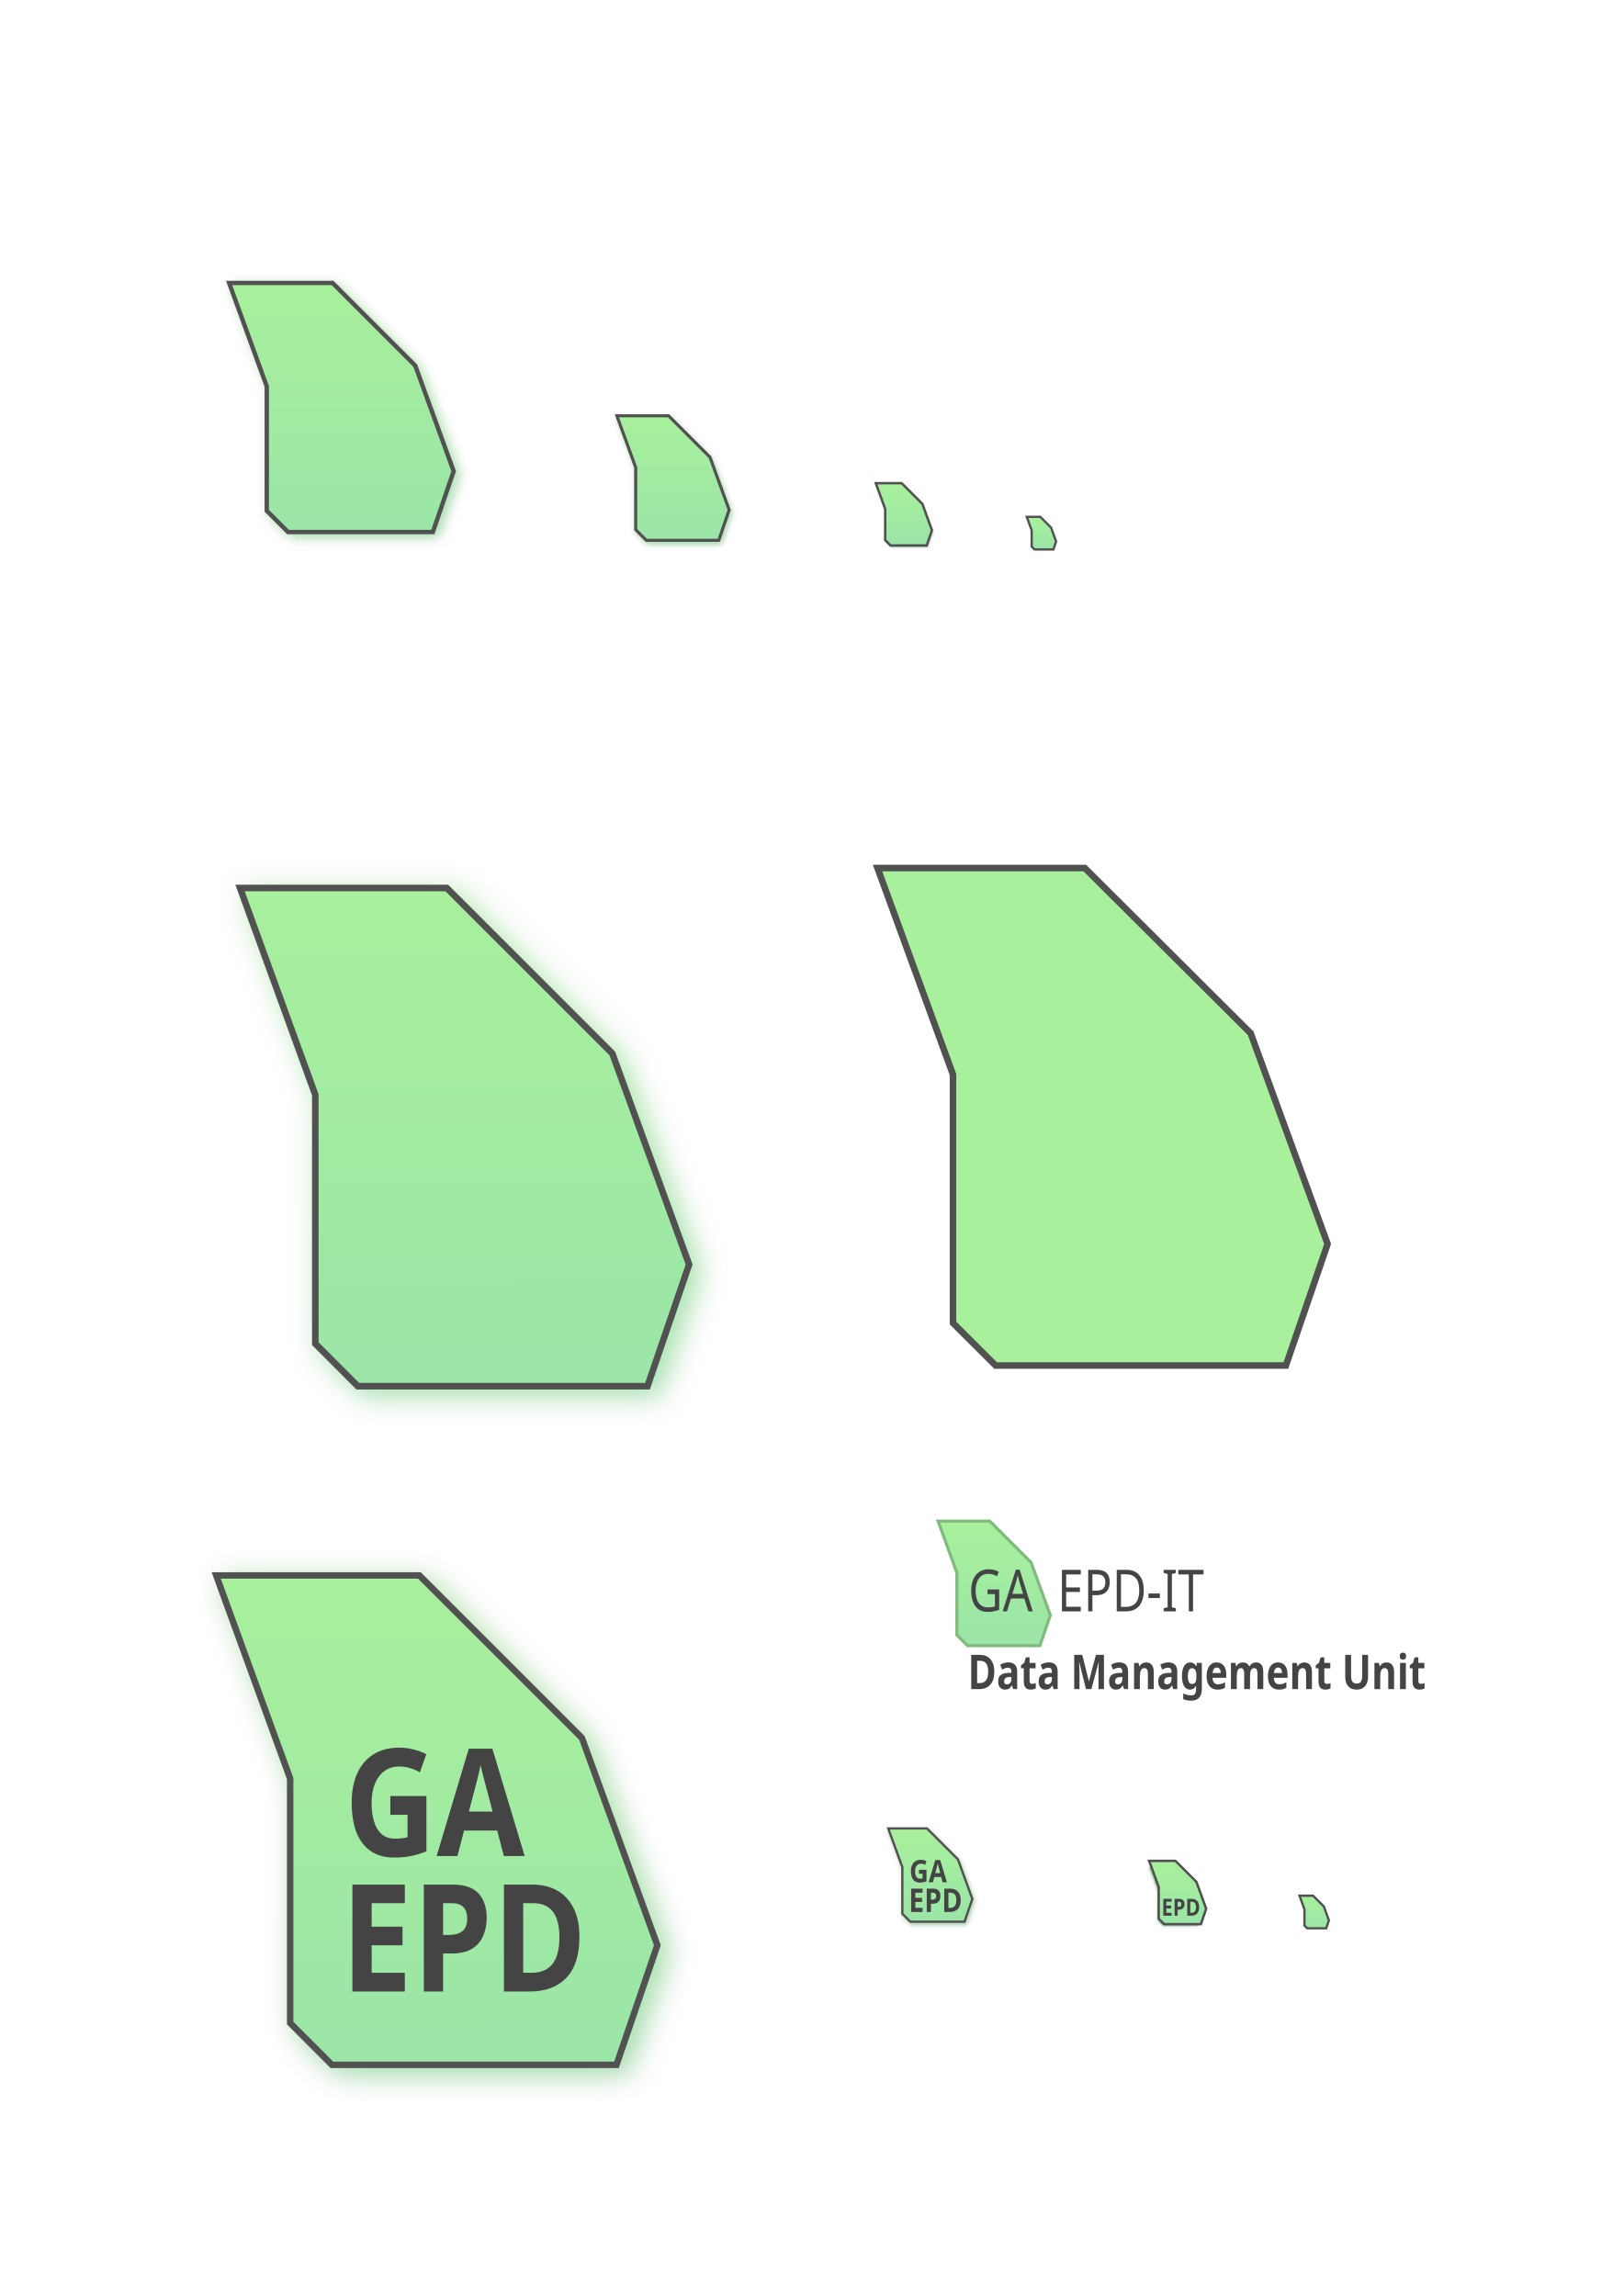
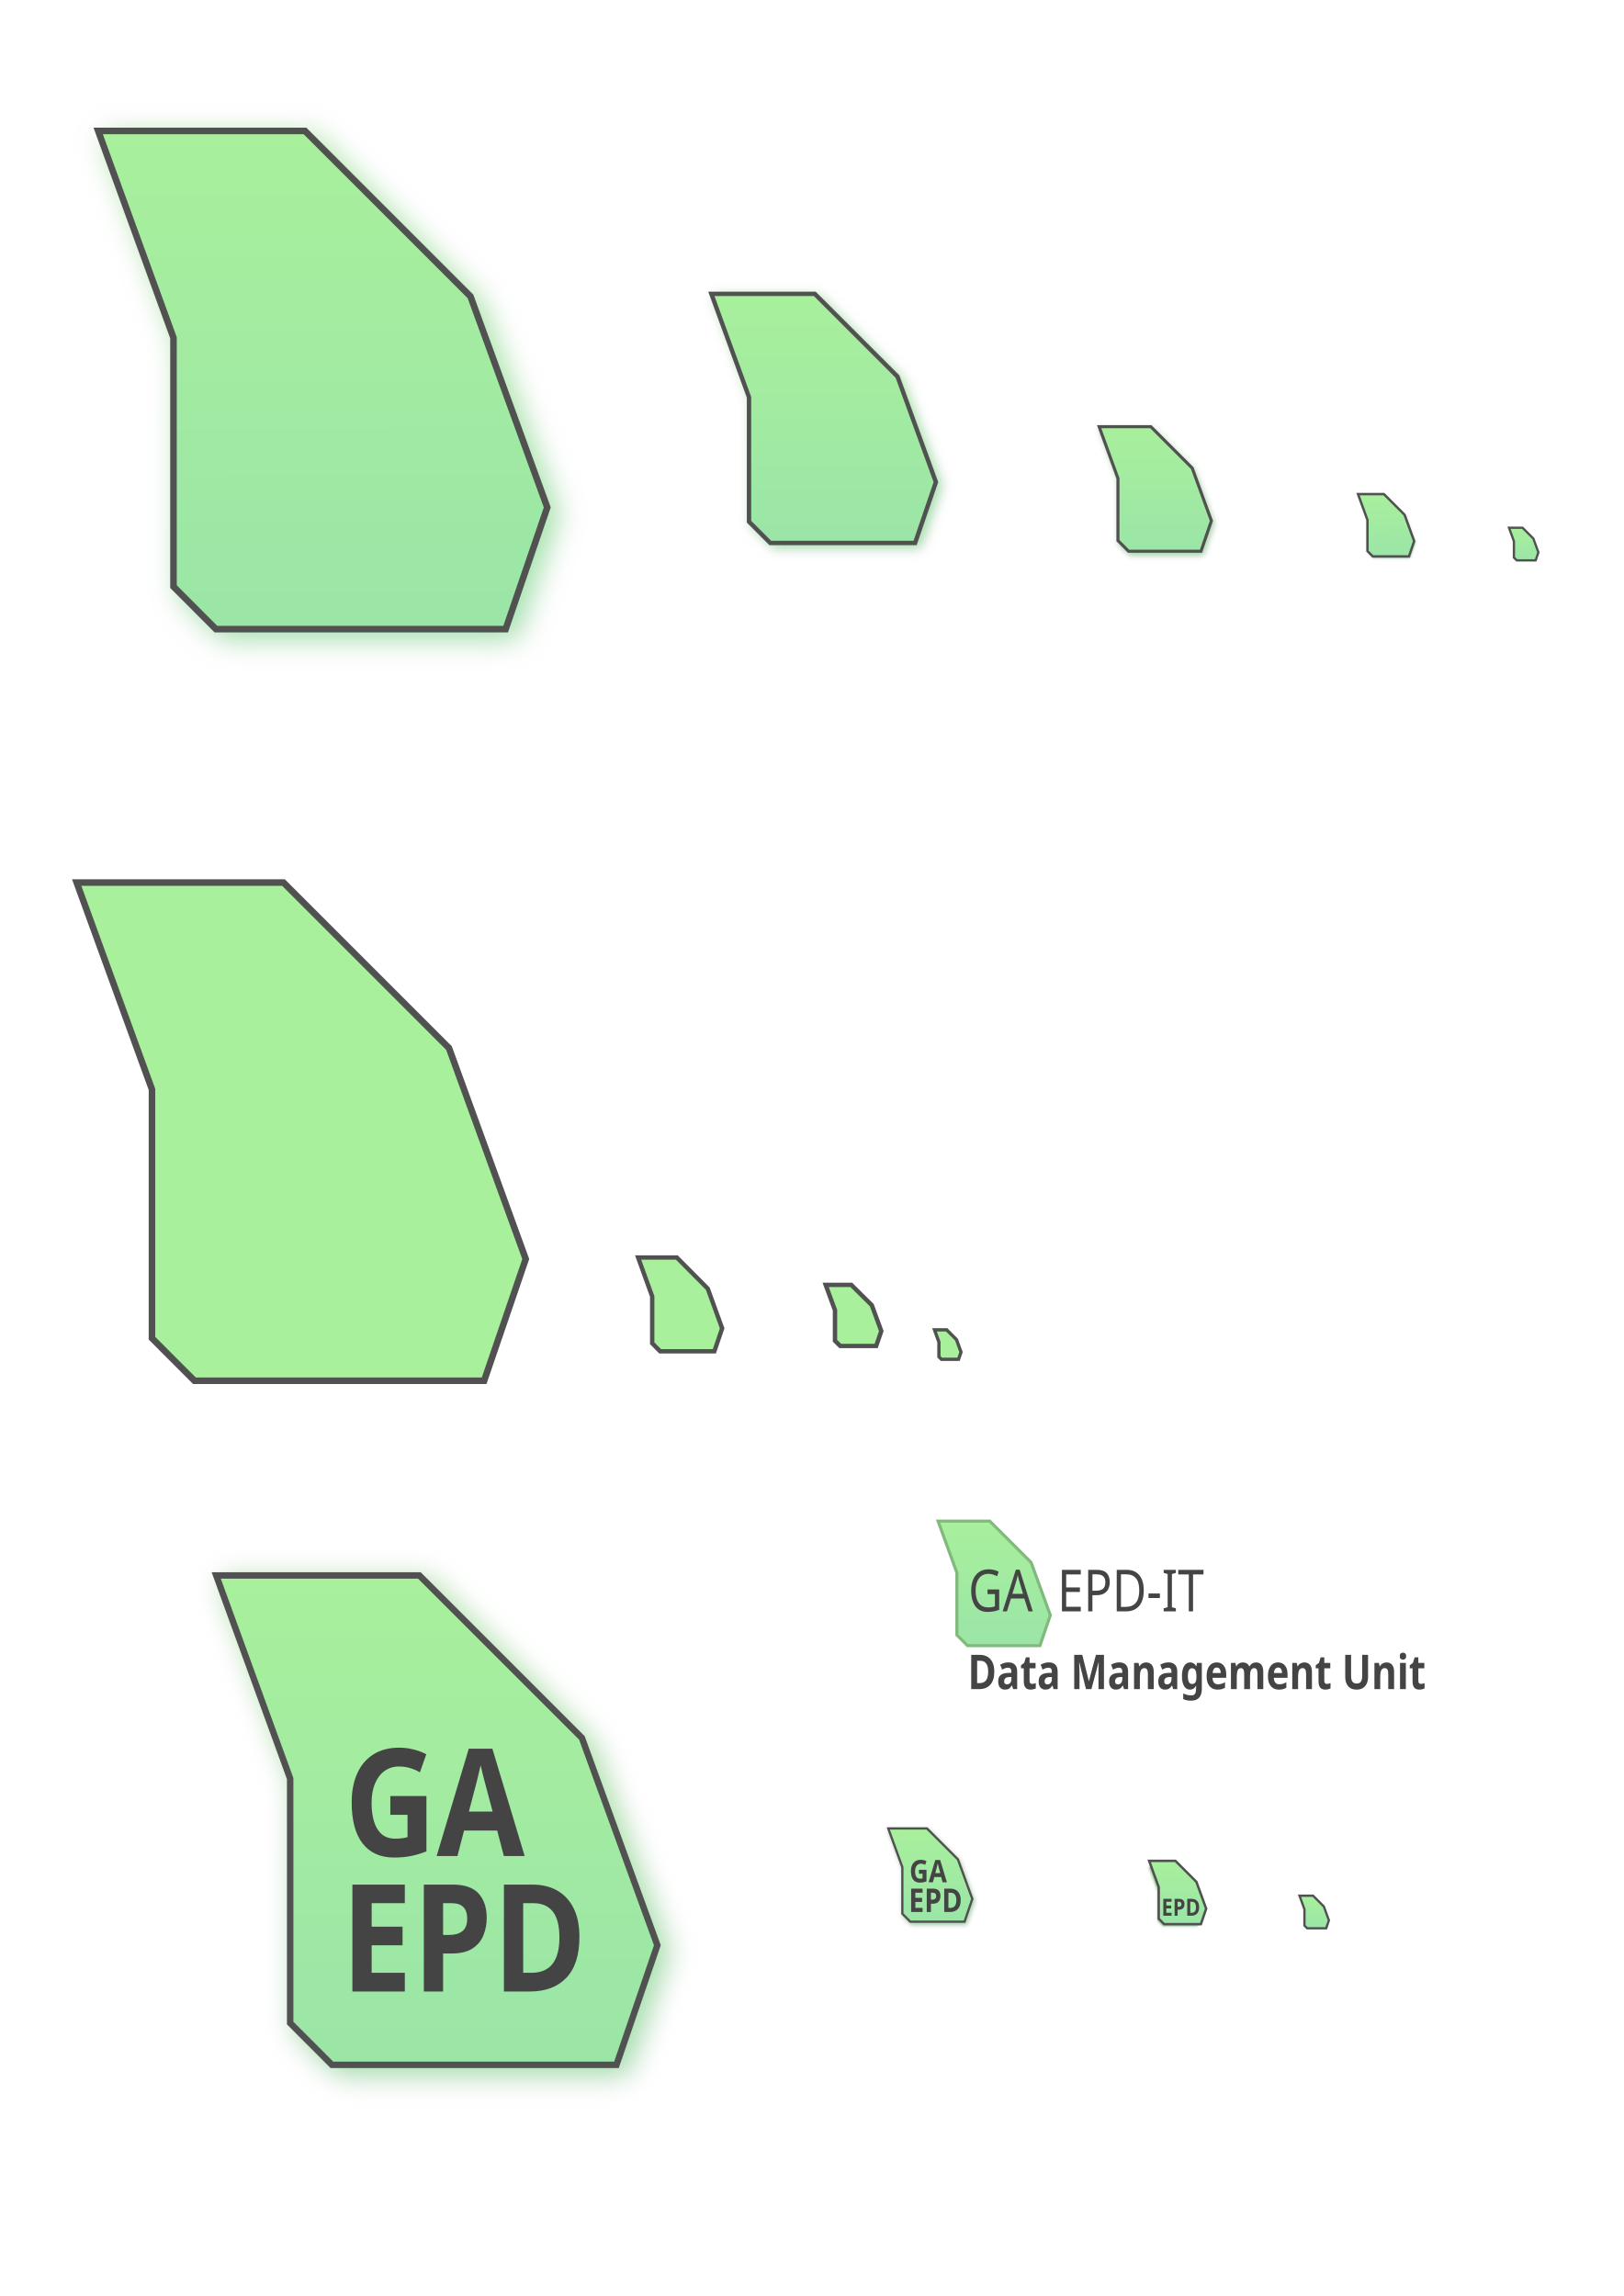
<svg xmlns="http://www.w3.org/2000/svg" xmlns:xlink="http://www.w3.org/1999/xlink" width="744.094" height="1052.362" id="svg3831" version="1.1">
  <defs id="defs3833">
+     <linearGradient id="linearGradient4382">
+       <stop id="stop4384" offset="0" style="stop-color:#a8f09c;stop-opacity:0" />
+       <stop id="stop4386" offset="1" style="stop-color:#94e0ad;stop-opacity:1;" />
+     </linearGradient>
    <linearGradient id="linearGradient4664">
      <stop style="stop-color:#a8f09c;stop-opacity:1;" offset="0" id="stop4666" />
      <stop style="stop-color:#94e0ad;stop-opacity:1;" offset="1" id="stop4668" />
    </linearGradient>
    <linearGradient xlink:href="#linearGradient4664" id="linearGradient4670" x1="-23.437" y1="53.597" x2="-23.33" y2="-51.084" gradientUnits="userSpaceOnUse" spreadMethod="pad" />
    <linearGradient xlink:href="#linearGradient4664" id="linearGradient4684" gradientUnits="userSpaceOnUse" spreadMethod="pad" x1="-23.437" y1="53.597" x2="-23.33" y2="-51.084" />
    <linearGradient xlink:href="#linearGradient4664" id="linearGradient4690" gradientUnits="userSpaceOnUse" spreadMethod="pad" x1="-23.437" y1="53.597" x2="-23.33" y2="-51.084" />
    <linearGradient xlink:href="#linearGradient4664" id="linearGradient4692" gradientUnits="userSpaceOnUse" spreadMethod="pad" x1="-23.437" y1="53.597" x2="-23.33" y2="-51.084" />
    <filter id="filter4714">
      <feGaussianBlur stdDeviation="1.66" id="feGaussianBlur4716" />
    </filter>
    <linearGradient xlink:href="#linearGradient4664" id="linearGradient4726" gradientUnits="userSpaceOnUse" spreadMethod="pad" x1="-23.437" y1="53.597" x2="-23.33" y2="-51.084" />
    <linearGradient xlink:href="#linearGradient4664" id="linearGradient4728" gradientUnits="userSpaceOnUse" spreadMethod="pad" x1="-23.437" y1="53.597" x2="-23.33" y2="-51.084" />
    <linearGradient xlink:href="#linearGradient4664" id="linearGradient4730" gradientUnits="userSpaceOnUse" spreadMethod="pad" x1="-23.437" y1="53.597" x2="-23.33" y2="-51.084" />
    <linearGradient xlink:href="#linearGradient4664" id="linearGradient4732" gradientUnits="userSpaceOnUse" spreadMethod="pad" x1="-23.437" y1="53.597" x2="-23.33" y2="-51.084" />
    <linearGradient xlink:href="#linearGradient4664" id="linearGradient4744" gradientUnits="userSpaceOnUse" spreadMethod="pad" x1="-23.437" y1="53.597" x2="-23.33" y2="-51.084" />
    <linearGradient xlink:href="#linearGradient4664" id="linearGradient4746" gradientUnits="userSpaceOnUse" spreadMethod="pad" x1="-23.437" y1="53.597" x2="-23.33" y2="-51.084" />
    <linearGradient xlink:href="#linearGradient4664" id="linearGradient4748" gradientUnits="userSpaceOnUse" spreadMethod="pad" x1="-23.437" y1="53.597" x2="-23.33" y2="-51.084" />
    <linearGradient xlink:href="#linearGradient4664" id="linearGradient4750" gradientUnits="userSpaceOnUse" spreadMethod="pad" x1="-23.437" y1="53.597" x2="-23.33" y2="-51.084" />
-     <linearGradient xlink:href="#linearGradient4664" id="linearGradient4760" gradientUnits="userSpaceOnUse" spreadMethod="pad" x1="-23.437" y1="53.597" x2="-23.33" y2="-51.084" />
    <linearGradient xlink:href="#linearGradient4664" id="linearGradient4762" gradientUnits="userSpaceOnUse" spreadMethod="pad" x1="-23.437" y1="53.597" x2="-23.33" y2="-51.084" />
    <linearGradient xlink:href="#linearGradient4664" id="linearGradient4764" gradientUnits="userSpaceOnUse" spreadMethod="pad" x1="-23.437" y1="53.597" x2="-23.33" y2="-51.084" />
    <linearGradient xlink:href="#linearGradient4664" id="linearGradient4766" gradientUnits="userSpaceOnUse" spreadMethod="pad" x1="-23.437" y1="53.597" x2="-23.33" y2="-51.084" />
    <linearGradient xlink:href="#linearGradient4664" id="linearGradient4776" gradientUnits="userSpaceOnUse" spreadMethod="pad" x1="-23.437" y1="53.597" x2="-23.33" y2="-51.084" />
    <linearGradient xlink:href="#linearGradient4664" id="linearGradient4778" gradientUnits="userSpaceOnUse" spreadMethod="pad" x1="-23.437" y1="53.597" x2="-23.33" y2="-51.084" />
    <linearGradient xlink:href="#linearGradient4664" id="linearGradient4780" gradientUnits="userSpaceOnUse" spreadMethod="pad" x1="-23.437" y1="53.597" x2="-23.33" y2="-51.084" />
    <linearGradient xlink:href="#linearGradient4664" id="linearGradient4782" gradientUnits="userSpaceOnUse" spreadMethod="pad" x1="-23.437" y1="53.597" x2="-23.33" y2="-51.084" />
    <filter id="filter4796">
      <feGaussianBlur stdDeviation="1.992" id="feGaussianBlur4798" />
    </filter>
    <linearGradient xlink:href="#linearGradient4664" id="linearGradient3038" gradientUnits="userSpaceOnUse" spreadMethod="pad" x1="-23.437" y1="53.597" x2="-23.33" y2="-51.084" />
    <linearGradient xlink:href="#linearGradient4664" id="linearGradient3040" gradientUnits="userSpaceOnUse" spreadMethod="pad" x1="-23.437" y1="53.597" x2="-23.33" y2="-51.084" />
    <linearGradient xlink:href="#linearGradient4664" id="linearGradient3042" gradientUnits="userSpaceOnUse" spreadMethod="pad" x1="-23.437" y1="53.597" x2="-23.33" y2="-51.084" />
    <linearGradient xlink:href="#linearGradient4664-7" id="linearGradient4766-1" gradientUnits="userSpaceOnUse" spreadMethod="pad" x1="-23.437" y1="53.597" x2="-23.33" y2="-51.084" />
    <linearGradient id="linearGradient4664-7">
      <stop style="stop-color:#a8f09c;stop-opacity:1;" offset="0" id="stop4666-4" />
      <stop style="stop-color:#94e0ad;stop-opacity:1;" offset="1" id="stop4668-0" />
    </linearGradient>
    <linearGradient xlink:href="#linearGradient4664-7" id="linearGradient4764-9" gradientUnits="userSpaceOnUse" spreadMethod="pad" x1="-23.437" y1="53.597" x2="-23.33" y2="-51.084" />
    <linearGradient id="linearGradient3052">
      <stop style="stop-color:#a8f09c;stop-opacity:1;" offset="0" id="stop3054" />
      <stop style="stop-color:#94e0ad;stop-opacity:1;" offset="1" id="stop3056" />
    </linearGradient>
    <linearGradient xlink:href="#linearGradient4664-7" id="linearGradient4750-4" gradientUnits="userSpaceOnUse" spreadMethod="pad" x1="-23.437" y1="53.597" x2="-23.33" y2="-51.084" />
    <linearGradient id="linearGradient3059">
      <stop style="stop-color:#a8f09c;stop-opacity:1;" offset="0" id="stop3061" />
      <stop style="stop-color:#94e0ad;stop-opacity:1;" offset="1" id="stop3063" />
    </linearGradient>
    <linearGradient xlink:href="#linearGradient4664-7" id="linearGradient4748-8" gradientUnits="userSpaceOnUse" spreadMethod="pad" x1="-23.437" y1="53.597" x2="-23.33" y2="-51.084" />
    <linearGradient id="linearGradient3066">
      <stop style="stop-color:#a8f09c;stop-opacity:1;" offset="0" id="stop3068" />
      <stop style="stop-color:#94e0ad;stop-opacity:1;" offset="1" id="stop3070" />
    </linearGradient>
    <linearGradient xlink:href="#linearGradient4664-7" id="linearGradient4746-8" gradientUnits="userSpaceOnUse" spreadMethod="pad" x1="-23.437" y1="53.597" x2="-23.33" y2="-51.084" />
    <linearGradient id="linearGradient3073">
      <stop style="stop-color:#a8f09c;stop-opacity:1;" offset="0" id="stop3075" />
      <stop style="stop-color:#94e0ad;stop-opacity:1;" offset="1" id="stop3077" />
    </linearGradient>
    <filter color-interpolation-filters="sRGB" id="filter4714-2">
      <feGaussianBlur stdDeviation="1.66" id="feGaussianBlur4716-4" />
    </filter>
    <linearGradient xlink:href="#linearGradient4664-7" id="linearGradient4744-5" gradientUnits="userSpaceOnUse" spreadMethod="pad" x1="-23.437" y1="53.597" x2="-23.33" y2="-51.084" />
    <linearGradient id="linearGradient3082">
      <stop style="stop-color:#a8f09c;stop-opacity:1;" offset="0" id="stop3084" />
      <stop style="stop-color:#94e0ad;stop-opacity:1;" offset="1" id="stop3086" />
    </linearGradient>
    <linearGradient xlink:href="#linearGradient4664-7" id="linearGradient4732-5" gradientUnits="userSpaceOnUse" spreadMethod="pad" x1="-23.437" y1="53.597" x2="-23.33" y2="-51.084" />
    <linearGradient id="linearGradient3089">
      <stop style="stop-color:#a8f09c;stop-opacity:1;" offset="0" id="stop3091" />
      <stop style="stop-color:#94e0ad;stop-opacity:1;" offset="1" id="stop3093" />
    </linearGradient>
    <linearGradient xlink:href="#linearGradient4664-7" id="linearGradient4730-1" gradientUnits="userSpaceOnUse" spreadMethod="pad" x1="-23.437" y1="53.597" x2="-23.33" y2="-51.084" />
    <linearGradient id="linearGradient3096">
      <stop style="stop-color:#a8f09c;stop-opacity:1;" offset="0" id="stop3098" />
      <stop style="stop-color:#94e0ad;stop-opacity:1;" offset="1" id="stop3100" />
    </linearGradient>
    <linearGradient xlink:href="#linearGradient4664-7" id="linearGradient4728-7" gradientUnits="userSpaceOnUse" spreadMethod="pad" x1="-23.437" y1="53.597" x2="-23.33" y2="-51.084" />
    <linearGradient id="linearGradient3103">
      <stop style="stop-color:#a8f09c;stop-opacity:1;" offset="0" id="stop3105" />
      <stop style="stop-color:#94e0ad;stop-opacity:1;" offset="1" id="stop3107" />
    </linearGradient>
    <linearGradient xlink:href="#linearGradient4664-7" id="linearGradient4726-1" gradientUnits="userSpaceOnUse" spreadMethod="pad" x1="-23.437" y1="53.597" x2="-23.33" y2="-51.084" />
    <linearGradient id="linearGradient3114">
      <stop style="stop-color:#a8f09c;stop-opacity:1;" offset="0" id="stop3116" />
      <stop style="stop-color:#94e0ad;stop-opacity:1;" offset="1" id="stop3118" />
    </linearGradient>
    <linearGradient id="linearGradient3121">
      <stop style="stop-color:#a8f09c;stop-opacity:1;" offset="0" id="stop3123" />
      <stop style="stop-color:#94e0ad;stop-opacity:1;" offset="1" id="stop3125" />
    </linearGradient>
    <linearGradient id="linearGradient3128">
      <stop style="stop-color:#a8f09c;stop-opacity:1;" offset="0" id="stop3130" />
      <stop style="stop-color:#94e0ad;stop-opacity:1;" offset="1" id="stop3132" />
    </linearGradient>
    <linearGradient id="linearGradient3135">
      <stop style="stop-color:#a8f09c;stop-opacity:1;" offset="0" id="stop3137" />
      <stop style="stop-color:#94e0ad;stop-opacity:1;" offset="1" id="stop3139" />
    </linearGradient>
    <linearGradient xlink:href="#linearGradient4664-7" id="linearGradient4690-7" gradientUnits="userSpaceOnUse" spreadMethod="pad" x1="-23.437" y1="53.597" x2="-23.33" y2="-51.084" />
    <linearGradient id="linearGradient3146">
      <stop style="stop-color:#a8f09c;stop-opacity:1;" offset="0" id="stop3148" />
      <stop style="stop-color:#94e0ad;stop-opacity:1;" offset="1" id="stop3150" />
    </linearGradient>
    <linearGradient xlink:href="#linearGradient4664-1" id="linearGradient4782-3" gradientUnits="userSpaceOnUse" spreadMethod="pad" x1="-23.437" y1="53.597" x2="-23.33" y2="-51.084" />
    <linearGradient id="linearGradient4664-1">
      <stop style="stop-color:#a8f09c;stop-opacity:1;" offset="0" id="stop4666-2" />
      <stop style="stop-color:#94e0ad;stop-opacity:1;" offset="1" id="stop4668-3" />
    </linearGradient>
    <linearGradient xlink:href="#linearGradient4664-1" id="linearGradient4780-3" gradientUnits="userSpaceOnUse" spreadMethod="pad" x1="-23.437" y1="53.597" x2="-23.33" y2="-51.084" />
    <linearGradient id="linearGradient3394">
      <stop style="stop-color:#a8f09c;stop-opacity:1;" offset="0" id="stop3396" />
      <stop style="stop-color:#94e0ad;stop-opacity:1;" offset="1" id="stop3398" />
    </linearGradient>
    <linearGradient xlink:href="#linearGradient4664-1" id="linearGradient4778-4" gradientUnits="userSpaceOnUse" spreadMethod="pad" x1="-23.437" y1="53.597" x2="-23.33" y2="-51.084" />
    <linearGradient id="linearGradient3401">
      <stop style="stop-color:#a8f09c;stop-opacity:1;" offset="0" id="stop3403" />
      <stop style="stop-color:#94e0ad;stop-opacity:1;" offset="1" id="stop3405" />
    </linearGradient>
    <filter color-interpolation-filters="sRGB" id="filter4796-1">
      <feGaussianBlur stdDeviation="1.992" id="feGaussianBlur4798-1" />
    </filter>
    <linearGradient xlink:href="#linearGradient4664-1" id="linearGradient4776-3" gradientUnits="userSpaceOnUse" spreadMethod="pad" x1="-23.437" y1="53.597" x2="-23.33" y2="-51.084" />
    <linearGradient id="linearGradient3410">
      <stop style="stop-color:#a8f09c;stop-opacity:1;" offset="0" id="stop3412" />
      <stop style="stop-color:#94e0ad;stop-opacity:1;" offset="1" id="stop3414" />
    </linearGradient>
    <linearGradient y2="-51.084" x2="-23.33" y1="53.597" x1="-23.437" spreadMethod="pad" gradientUnits="userSpaceOnUse" id="linearGradient3420" xlink:href="#linearGradient4664-1" />
  </defs>
  <g id="layer1">
-     <g style="fill:url(#linearGradient4692);fill-opacity:1;stroke:#515151;stroke-width:0.367;stroke-linecap:butt;stroke-linejoin:round;stroke-miterlimit:4;stroke-opacity:1;stroke-dasharray:none;filter:url(#filter4714)" transform="matrix(1.634917,0,0,-1.63492,209.8119,217.5488)" id="g4686">
-       <path id="path4688" style="fill:url(#linearGradient4690);fill-opacity:1;fill-rule:nonzero;stroke:#515151;stroke-width:0.367;stroke-linecap:butt;stroke-linejoin:round;stroke-miterlimit:4;stroke-opacity:1;stroke-dasharray:none" d="m 0,0 -5.832,-17.064 -40.6,0 -5.953,5.96 0,34.879 -10.552,28.993 28.984,0 L -10.761,29.576 0,0 z" />
-     </g>
-     <g id="g208" transform="matrix(1.634917,0,0,-1.63492,207.8967,215.9639)" style="fill:url(#linearGradient4670);fill-opacity:1;stroke:#000000;stroke-width:1.223;stroke-linecap:butt;stroke-miterlimit:4;stroke-opacity:1;stroke-dasharray:none">
-       <path d="m 0,0 -5.832,-17.064 -40.6,0 -5.953,5.96 0,34.879 -10.552,28.993 28.984,0 L -10.761,29.576 0,0 z" style="fill:url(#linearGradient4684);fill-opacity:1;fill-rule:nonzero;stroke:#515151;stroke-width:1.223;stroke-linecap:butt;stroke-miterlimit:4;stroke-opacity:1;stroke-dasharray:none" id="path210" />
-     </g>
-     <g id="g4718" transform="matrix(0.8174653,0,0,-0.8174598,334.9064,234.9555)" style="fill:url(#linearGradient4728);fill-opacity:1;stroke:#515151;stroke-width:0.612;stroke-linecap:butt;stroke-linejoin:round;stroke-miterlimit:4;stroke-opacity:1;stroke-dasharray:none;filter:url(#filter4714)">
-       <path d="m 0,0 -5.832,-17.064 -40.6,0 -5.953,5.96 0,34.879 -10.552,28.993 28.984,0 L -10.761,29.576 0,0 z" style="fill:url(#linearGradient4726);fill-opacity:1;fill-rule:nonzero;stroke:#515151;stroke-width:0.612;stroke-linecap:butt;stroke-linejoin:round;stroke-miterlimit:4;stroke-opacity:1;stroke-dasharray:none" id="path4720" />
-     </g>
-     <g style="fill:url(#linearGradient4732);fill-opacity:1;stroke:#000000;stroke-width:1.713;stroke-linecap:butt;stroke-miterlimit:4;stroke-opacity:1;stroke-dasharray:none" transform="matrix(0.817458,0,0,-0.8174525,334.1484,233.7132)" id="g4722">
-       <path id="path4724" style="fill:url(#linearGradient4730);fill-opacity:1;fill-rule:nonzero;stroke:#515151;stroke-width:1.713;stroke-linecap:butt;stroke-miterlimit:4;stroke-opacity:1;stroke-dasharray:none" d="m 0,0 -5.832,-17.064 -40.6,0 -5.953,5.96 0,34.879 -10.552,28.993 28.984,0 L -10.761,29.576 0,0 z" />
-     </g>
-     <g style="fill:url(#linearGradient4746);fill-opacity:1;stroke:#515151;stroke-width:0.493;stroke-linecap:butt;stroke-linejoin:round;stroke-miterlimit:4;stroke-opacity:1;stroke-dasharray:none;filter:url(#filter4714)" transform="matrix(0.4087326,0,0,-0.4087299,427.4532,243.6588)" id="g4736">
-       <path id="path4738" style="fill:url(#linearGradient4744);fill-opacity:1;fill-rule:nonzero;stroke:#515151;stroke-width:0.493;stroke-linecap:butt;stroke-linejoin:round;stroke-miterlimit:4;stroke-opacity:1;stroke-dasharray:none" d="m 0,0 -5.832,-17.064 -40.6,0 -5.953,5.96 0,34.879 -10.552,28.993 28.984,0 L -10.761,29.576 0,0 z" />
-     </g>
-     <g id="g4740" transform="matrix(0.408729,0,0,-0.4087263,427.0742,243.0377)" style="fill:url(#linearGradient4750);fill-opacity:1;stroke:#000000;stroke-width:2.691;stroke-linecap:butt;stroke-miterlimit:4;stroke-opacity:1;stroke-dasharray:none">
-       <path d="m 0,0 -5.832,-17.064 -40.6,0 -5.953,5.96 0,34.879 -10.552,28.993 28.984,0 L -10.761,29.576 0,0 z" style="fill:url(#linearGradient4748);fill-opacity:1;fill-rule:nonzero;stroke:#515151;stroke-width:2.691;stroke-linecap:butt;stroke-miterlimit:4;stroke-opacity:1;stroke-dasharray:none" id="path4742" />
-     </g>
-     <g style="fill:url(#linearGradient4766);fill-opacity:1;stroke:#000000;stroke-width:4.893;stroke-linecap:butt;stroke-miterlimit:4;stroke-opacity:1;stroke-dasharray:none" transform="matrix(0.2141192,0,0,-0.2141177,483.9999,248.1846)" id="g4756">
-       <path id="path4758" style="fill:url(#linearGradient4764);fill-opacity:1;fill-rule:nonzero;stroke:#515151;stroke-width:4.893;stroke-linecap:butt;stroke-miterlimit:4;stroke-opacity:1;stroke-dasharray:none" d="m 0,0 -5.832,-17.064 -40.6,0 -5.953,5.96 0,34.879 -10.552,28.993 28.984,0 L -10.761,29.576 0,0 z" />
-     </g>
-     <g id="g4768" transform="matrix(3.269833,0,0,-3.269839,319.6237,582.7354)" style="fill:url(#linearGradient4778);fill-opacity:1;stroke:#515151;stroke-width:0.306;stroke-linecap:butt;stroke-linejoin:round;stroke-miterlimit:4;stroke-opacity:1;stroke-dasharray:none;filter:url(#filter4796)">
-       <path d="m 0,0 -5.832,-17.064 -40.6,0 -5.953,5.96 0,34.879 -10.552,28.993 28.984,0 L -10.761,29.576 0,0 z" style="fill:url(#linearGradient4776);fill-opacity:1;fill-rule:nonzero;stroke:#515151;stroke-width:0.306;stroke-linecap:butt;stroke-linejoin:round;stroke-miterlimit:4;stroke-opacity:1;stroke-dasharray:none" id="path4770" />
-     </g>
-     <g style="fill:url(#linearGradient4782);fill-opacity:1;stroke:#000000;stroke-width:0.917;stroke-linecap:butt;stroke-miterlimit:4;stroke-opacity:1;stroke-dasharray:none" transform="matrix(3.269833,0,0,-3.269839,315.7935,579.5656)" id="g4772">
-       <path id="path4774" style="fill:url(#linearGradient4780);fill-opacity:1;fill-rule:nonzero;stroke:#515151;stroke-width:0.917;stroke-linecap:butt;stroke-miterlimit:4;stroke-opacity:1;stroke-dasharray:none" d="m 0,0 -5.832,-17.064 -40.6,0 -5.953,5.96 0,34.879 -10.552,28.993 28.984,0 L -10.761,29.576 0,0 z" />
+     <g style="fill:url(#linearGradient4692);fill-opacity:1;stroke:#515151;stroke-width:0.367;stroke-linecap:butt;stroke-linejoin:round;stroke-miterlimit:4;stroke-dasharray:none;stroke-opacity:1;filter:url(#filter4714)" transform="matrix(1.634917,0,0,-1.63492,430.8119,222.5488)" id="g4686">
+       <path id="path4688" style="fill:url(#linearGradient4690);fill-opacity:1;fill-rule:nonzero;stroke:#515151;stroke-width:0.367;stroke-linecap:butt;stroke-linejoin:round;stroke-miterlimit:4;stroke-dasharray:none;stroke-opacity:1" d="m 0,0 -5.832,-17.064 -40.6,0 -5.953,5.96 0,34.879 -10.552,28.993 28.984,0 L -10.761,29.576 0,0 Z" />
+     </g>
+     <g id="g208" transform="matrix(1.634917,0,0,-1.63492,428.8967,220.9639)" style="fill:url(#linearGradient4670);fill-opacity:1;stroke:#000000;stroke-width:1.223;stroke-linecap:butt;stroke-miterlimit:4;stroke-dasharray:none;stroke-opacity:1">
+       <path d="m 0,0 -5.832,-17.064 -40.6,0 -5.953,5.96 0,34.879 -10.552,28.993 28.984,0 L -10.761,29.576 0,0 Z" style="fill:url(#linearGradient4684);fill-opacity:1;fill-rule:nonzero;stroke:#515151;stroke-width:1.223;stroke-linecap:butt;stroke-miterlimit:4;stroke-dasharray:none;stroke-opacity:1" id="path210" />
+     </g>
+     <g id="g4718" transform="matrix(0.8174653,0,0,-0.8174598,555.9064,239.9555)" style="fill:url(#linearGradient4728);fill-opacity:1;stroke:#515151;stroke-width:0.612;stroke-linecap:butt;stroke-linejoin:round;stroke-miterlimit:4;stroke-dasharray:none;stroke-opacity:1;filter:url(#filter4714)">
+       <path d="m 0,0 -5.832,-17.064 -40.6,0 -5.953,5.96 0,34.879 -10.552,28.993 28.984,0 L -10.761,29.576 0,0 Z" style="fill:url(#linearGradient4726);fill-opacity:1;fill-rule:nonzero;stroke:#515151;stroke-width:0.612;stroke-linecap:butt;stroke-linejoin:round;stroke-miterlimit:4;stroke-dasharray:none;stroke-opacity:1" id="path4720" />
+     </g>
+     <g style="fill:url(#linearGradient4732);fill-opacity:1;stroke:#000000;stroke-width:1.713;stroke-linecap:butt;stroke-miterlimit:4;stroke-dasharray:none;stroke-opacity:1" transform="matrix(0.817458,0,0,-0.8174525,555.1484,238.7132)" id="g4722">
+       <path id="path4724" style="fill:url(#linearGradient4730);fill-opacity:1;fill-rule:nonzero;stroke:#515151;stroke-width:1.713;stroke-linecap:butt;stroke-miterlimit:4;stroke-dasharray:none;stroke-opacity:1" d="m 0,0 -5.832,-17.064 -40.6,0 -5.953,5.96 0,34.879 -10.552,28.993 28.984,0 L -10.761,29.576 0,0 Z" />
+     </g>
+     <g style="fill:url(#linearGradient4746);fill-opacity:1;stroke:#515151;stroke-width:0.493;stroke-linecap:butt;stroke-linejoin:round;stroke-miterlimit:4;stroke-dasharray:none;stroke-opacity:1;filter:url(#filter4714)" transform="matrix(0.4087326,0,0,-0.4087299,648.4532,248.6588)" id="g4736">
+       <path id="path4738" style="fill:url(#linearGradient4744);fill-opacity:1;fill-rule:nonzero;stroke:#515151;stroke-width:0.493;stroke-linecap:butt;stroke-linejoin:round;stroke-miterlimit:4;stroke-dasharray:none;stroke-opacity:1" d="m 0,0 -5.832,-17.064 -40.6,0 -5.953,5.96 0,34.879 -10.552,28.993 28.984,0 L -10.761,29.576 0,0 Z" />
+     </g>
+     <g id="g4740" transform="matrix(0.408729,0,0,-0.4087263,648.0742,248.0377)" style="fill:url(#linearGradient4750);fill-opacity:1;stroke:#000000;stroke-width:2.691;stroke-linecap:butt;stroke-miterlimit:4;stroke-dasharray:none;stroke-opacity:1">
+       <path d="m 0,0 -5.832,-17.064 -40.6,0 -5.953,5.96 0,34.879 -10.552,28.993 28.984,0 L -10.761,29.576 0,0 Z" style="fill:url(#linearGradient4748);fill-opacity:1;fill-rule:nonzero;stroke:#515151;stroke-width:2.691;stroke-linecap:butt;stroke-miterlimit:4;stroke-dasharray:none;stroke-opacity:1" id="path4742" />
+     </g>
+     <g style="fill:url(#linearGradient4766);fill-opacity:1;stroke:#000000;stroke-width:4.893;stroke-linecap:butt;stroke-miterlimit:4;stroke-dasharray:none;stroke-opacity:1" transform="matrix(0.2141192,0,0,-0.2141177,704.9999,253.1846)" id="g4756">
+       <path id="path4758" style="fill:url(#linearGradient4764);fill-opacity:1;fill-rule:nonzero;stroke:#515151;stroke-width:4.893;stroke-linecap:butt;stroke-miterlimit:4;stroke-dasharray:none;stroke-opacity:1" d="m 0,0 -5.832,-17.064 -40.6,0 -5.953,5.96 0,34.879 -10.552,28.993 28.984,0 L -10.761,29.576 0,0 Z" />
+     </g>
+     <g id="g4768" transform="matrix(3.269833,0,0,-3.269839,254.6237,235.7354)" style="fill:url(#linearGradient4778);fill-opacity:1;stroke:#515151;stroke-width:0.306;stroke-linecap:butt;stroke-linejoin:round;stroke-miterlimit:4;stroke-dasharray:none;stroke-opacity:1;filter:url(#filter4796)">
+       <path d="m 0,0 -5.832,-17.064 -40.6,0 -5.953,5.96 0,34.879 -10.552,28.993 28.984,0 L -10.761,29.576 0,0 Z" style="fill:url(#linearGradient4776);fill-opacity:1;fill-rule:nonzero;stroke:#515151;stroke-width:0.306;stroke-linecap:butt;stroke-linejoin:round;stroke-miterlimit:4;stroke-dasharray:none;stroke-opacity:1" id="path4770" />
+     </g>
+     <g style="fill:url(#linearGradient4782);fill-opacity:1;stroke:#000000;stroke-width:0.917;stroke-linecap:butt;stroke-miterlimit:4;stroke-dasharray:none;stroke-opacity:1" transform="matrix(3.269833,0,0,-3.269839,250.7935,232.5656)" id="g4772">
+       <path id="path4774" style="fill:url(#linearGradient4780);fill-opacity:1;fill-rule:nonzero;stroke:#515151;stroke-width:0.917;stroke-linecap:butt;stroke-miterlimit:4;stroke-dasharray:none;stroke-opacity:1" d="m 0,0 -5.832,-17.064 -40.6,0 -5.953,5.96 0,34.879 -10.552,28.993 28.984,0 L -10.761,29.576 0,0 Z" />
    </g>
    <g id="g3032" transform="matrix(0.817458,0,0,-0.8174525,481.3372,740.3305)" style="fill:url(#linearGradient3042);fill-opacity:1;stroke:#82b97c;stroke-width:1.713;stroke-linecap:butt;stroke-miterlimit:4;stroke-dasharray:none;stroke-opacity:1">
      <path d="m 0,0 -5.832,-17.064 -40.6,0 -5.953,5.96 0,34.879 -10.552,28.993 28.984,0 L -10.761,29.576 0,0 Z" style="fill:url(#linearGradient3040);fill-opacity:1;fill-rule:nonzero;stroke:#82b97c;stroke-width:1.713;stroke-linecap:butt;stroke-miterlimit:4;stroke-dasharray:none;stroke-opacity:1" id="path3034" />
    </g>
    <text xml:space="preserve" style="font-style:normal;font-variant:normal;font-weight:normal;font-stretch:normal;font-size:24px;line-height:125%;font-family:'Nexa Bold';-inkscape-font-specification:'Nexa Bold';letter-spacing:0px;word-spacing:0px;fill:#444444;fill-opacity:1;stroke:none" x="492.413" y="665.558" id="EPD" transform="scale(0.9011638,1.109676)">
      <tspan id="tspan3046" x="492.413" y="665.558" style="font-style:normal;font-variant:normal;font-weight:normal;font-stretch:normal;font-size:24px;font-family:'Nexa Bold';-inkscape-font-specification:'Nexa Bold';fill:#444444;fill-opacity:1;stroke:none">GA  EPD-IT</tspan>
    </text>
    <text xml:space="preserve" style="font-style:normal;font-variant:normal;font-weight:bold;font-stretch:normal;font-size:19.826px;line-height:125%;font-family:'Nexa Bold';-inkscape-font-specification:'Nexa Bold, Bold';letter-spacing:0px;word-spacing:0px;fill:#444444;fill-opacity:1;stroke:none" x="492.113" y="697.683" id="text3043" transform="scale(0.9011628,1.109677)">
      <tspan id="tspan3045" x="492.113" y="697.683">Data Management Unit</tspan>
    </text>
    <g id="g4718-3" transform="matrix(0.6121725,0,0,-0.6121684,446.1538,871.2906)" style="fill:url(#linearGradient4728-7);fill-opacity:1;stroke:#515151;stroke-width:0.612;stroke-linecap:butt;stroke-linejoin:round;stroke-miterlimit:4;stroke-opacity:1;stroke-dasharray:none;filter:url(#filter4714-2)">
      <path d="m 0,0 -5.832,-17.064 -40.6,0 -5.953,5.96 0,34.879 -10.552,28.993 28.984,0 L -10.761,29.576 0,0 z" style="fill:url(#linearGradient4726-1);fill-opacity:1;fill-rule:nonzero;stroke:#515151;stroke-width:0.612;stroke-linecap:butt;stroke-linejoin:round;stroke-miterlimit:4;stroke-opacity:1;stroke-dasharray:none" id="path4720-2" />
    </g>
    <g style="fill:url(#linearGradient4732-5);fill-opacity:1;stroke:#000000;stroke-width:1.713;stroke-linecap:butt;stroke-miterlimit:4;stroke-opacity:1;stroke-dasharray:none" transform="matrix(0.6121671,0,0,-0.612163,445.5862,870.3603)" id="g4722-2">
      <path id="path4724-1" style="fill:url(#linearGradient4730-1);fill-opacity:1;fill-rule:nonzero;stroke:#515151;stroke-width:1.713;stroke-linecap:butt;stroke-miterlimit:4;stroke-opacity:1;stroke-dasharray:none" d="m 0,0 -5.832,-17.064 -40.6,0 -5.953,5.96 0,34.879 -10.552,28.993 28.984,0 L -10.761,29.576 0,0 z" />
    </g>
    <g style="fill:url(#linearGradient4746-8);fill-opacity:1;stroke:#515151;stroke-width:0.493;stroke-linecap:butt;stroke-linejoin:round;stroke-miterlimit:4;stroke-opacity:1;stroke-dasharray:none;filter:url(#filter4714-2)" transform="matrix(0.3847668,0,0,-0.3847642,550.8435,876.1691)" id="g4736-6">
      <path id="path4738-8" style="fill:url(#linearGradient4744-5);fill-opacity:1;fill-rule:nonzero;stroke:#515151;stroke-width:0.493;stroke-linecap:butt;stroke-linejoin:round;stroke-miterlimit:4;stroke-opacity:1;stroke-dasharray:none" d="m 0,0 -5.832,-17.064 -40.6,0 -5.953,5.96 0,34.879 -10.552,28.993 28.984,0 L -10.761,29.576 0,0 z" />
    </g>
    <g id="g4740-5" transform="matrix(0.4153686,0,0,-0.4153658,552.7557,874.8391)" style="fill:url(#linearGradient4750-4);fill-opacity:1;stroke:#000000;stroke-width:2.691;stroke-linecap:butt;stroke-miterlimit:4;stroke-opacity:1;stroke-dasharray:none">
      <path d="m 0,0 -5.832,-17.064 -40.6,0 -5.953,5.96 0,34.879 -10.552,28.993 28.984,0 L -10.761,29.576 0,0 z" style="fill:url(#linearGradient4748-8);fill-opacity:1;fill-rule:nonzero;stroke:#515151;stroke-width:2.691;stroke-linecap:butt;stroke-miterlimit:4;stroke-opacity:1;stroke-dasharray:none" id="path4742-7" />
    </g>
    <g style="fill:url(#linearGradient4766-1);fill-opacity:1;stroke:#000000;stroke-width:4.893;stroke-linecap:butt;stroke-miterlimit:4;stroke-opacity:1;stroke-dasharray:none" transform="matrix(0.2141192,0,0,-0.2141177,608.9999,880.1846)" id="g4756-6">
      <path id="path4758-1" style="fill:url(#linearGradient4764-9);fill-opacity:1;fill-rule:nonzero;stroke:#515151;stroke-width:4.893;stroke-linecap:butt;stroke-miterlimit:4;stroke-opacity:1;stroke-dasharray:none" d="m 0,0 -5.832,-17.064 -40.6,0 -5.953,5.96 0,34.879 -10.552,28.993 28.984,0 L -10.761,29.576 0,0 z" />
    </g>
    <g id="g4768-8" transform="matrix(3.212152,0,0,-3.212158,305.0075,894.7056)" style="fill:url(#linearGradient4778-4);fill-opacity:1;stroke:#515151;stroke-width:0.306;stroke-linecap:butt;stroke-linejoin:round;stroke-miterlimit:4;stroke-opacity:1;stroke-dasharray:none;filter:url(#filter4796-1)">
      <path d="m 0,0 -5.832,-17.064 -40.6,0 -5.953,5.96 0,34.879 -10.552,28.993 28.984,0 L -10.761,29.576 0,0 z" style="fill:url(#linearGradient3420);fill-opacity:1;fill-rule:nonzero;stroke:#515151;stroke-width:0.306;stroke-linecap:butt;stroke-linejoin:round;stroke-miterlimit:4;stroke-opacity:1;stroke-dasharray:none" id="path4770-7" />
    </g>
    <g style="fill:url(#linearGradient4782-3);fill-opacity:1;stroke:#000000;stroke-width:0.917;stroke-linecap:butt;stroke-miterlimit:4;stroke-opacity:1;stroke-dasharray:none" transform="matrix(3.212152,0,0,-3.212158,301.2448,891.5918)" id="g4772-4">
      <path id="path4774-2" style="fill:url(#linearGradient4780-3);fill-opacity:1;fill-rule:nonzero;stroke:#515151;stroke-width:0.917;stroke-linecap:butt;stroke-miterlimit:4;stroke-opacity:1;stroke-dasharray:none" d="m 0,0 -5.832,-17.064 -40.6,0 -5.953,5.96 0,34.879 -10.552,28.993 28.984,0 L -10.761,29.576 0,0 z" />
    </g>
    <text xml:space="preserve" style="font-size:17.593px;font-style:normal;font-weight:normal;line-height:125%;letter-spacing:0px;word-spacing:0px;fill:#444444;fill-opacity:1;stroke:none;font-family:Nexa Light;-inkscape-font-specification:Nexa Light" x="169.281" y="842.436" id="text3473" transform="scale(0.922915,1.083523)">
      <tspan id="tspan3475" x="169.281" y="842.436" style="font-size:63.333px;font-style:normal;font-variant:normal;font-weight:bold;font-stretch:normal;fill:#444444;fill-opacity:1;font-family:Nexa Bold;-inkscape-font-specification:'Nexa Bold, Bold'">EPD</tspan>
    </text>
    <text xml:space="preserve" style="font-size:40px;font-style:normal;font-weight:normal;line-height:125%;letter-spacing:0px;word-spacing:0px;fill:#000000;fill-opacity:1;stroke:none;font-family:Nexa Light;-inkscape-font-specification:Nexa Light" x="161.22" y="786.49" id="text4245">
      <tspan id="tspan4247" x="161.22" y="786.49" />
    </text>
    <text xml:space="preserve" style="font-size:17.593px;font-style:normal;font-weight:normal;line-height:125%;letter-spacing:0px;word-spacing:0px;fill:#444444;fill-opacity:1;stroke:none;font-family:Nexa Light;-inkscape-font-specification:Nexa Light" x="170.957" y="785.128" id="text3473-7" transform="scale(0.922915,1.083523)">
      <tspan id="tspan3475-7" x="170.957" y="785.128" style="font-size:63.333px;font-style:normal;font-variant:normal;font-weight:bold;font-stretch:normal;fill:#444444;fill-opacity:1;font-family:Nexa Bold;-inkscape-font-specification:'Nexa Bold, Bold'">GA</tspan>
    </text>
    <text xml:space="preserve" style="font-size:3.84px;font-style:normal;font-weight:normal;line-height:125%;letter-spacing:0px;word-spacing:0px;fill:#444444;fill-opacity:1;stroke:none;font-family:Nexa Light;-inkscape-font-specification:Nexa Light" x="451.18" y="808.808" id="text3473-9" transform="scale(0.922915,1.083523)">
      <tspan id="tspan3475-3" x="451.18" y="808.808" style="font-size:13.824px;font-style:normal;font-variant:normal;font-weight:bold;font-stretch:normal;fill:#444444;fill-opacity:1;font-family:Nexa Bold;-inkscape-font-specification:'Nexa Bold, Bold'">EPD</tspan>
    </text>
    <text xml:space="preserve" style="font-size:3.657px;font-style:normal;font-weight:normal;line-height:125%;letter-spacing:0px;word-spacing:0px;fill:#444444;fill-opacity:1;stroke:none;font-family:Nexa Light;-inkscape-font-specification:Nexa Light" x="451.559" y="796.248" id="text3473-7-1" transform="scale(0.922915,1.083523)">
      <tspan id="tspan3475-7-9" x="451.559" y="796.248" style="font-size:13.167px;font-style:normal;font-variant:normal;font-weight:bold;font-stretch:normal;fill:#444444;fill-opacity:1;font-family:Nexa Bold;-inkscape-font-specification:'Nexa Bold, Bold'">GA</tspan>
    </text>
    <text xml:space="preserve" style="font-size:2.779px;font-style:normal;font-weight:normal;line-height:125%;letter-spacing:0px;word-spacing:0px;fill:#444444;fill-opacity:1;stroke:none;font-family:Nexa Light;-inkscape-font-specification:Nexa Light" x="576.73" y="810.383" id="text3473-9-8" transform="scale(0.922915,1.083523)">
      <tspan id="tspan3475-3-6" x="576.73" y="810.383" style="font-size:10.006px;font-style:normal;font-variant:normal;font-weight:bold;font-stretch:normal;fill:#444444;fill-opacity:1;font-family:Nexa Bold;-inkscape-font-specification:'Nexa Bold, Bold'">EPD</tspan>
    </text>
-     <path d="m 608.408,570.148 -19.113,55.713 -133.058,0 -19.51,-19.459 0,-113.879 -34.582,-94.661 94.989,0 76.007,75.721 35.267,96.564 z" style="fill:#a8f09c;fill-opacity:1;fill-rule:nonzero;stroke:#515151;stroke-width:3.001;stroke-linecap:butt;stroke-miterlimit:4;stroke-dasharray:none;stroke-opacity:1" id="path4774-6" />
+     <g style="fill:#a8f09c;fill-opacity:1;stroke:#000000;stroke-width:0.917;stroke-linecap:butt;stroke-miterlimit:4;stroke-dasharray:none;stroke-opacity:1" transform="matrix(3.269833,0,0,-3.269839,240.9357,577.0656)" id="g4772-8">
+       <path id="path4774-0" style="fill:#a8f09c;fill-opacity:1;fill-rule:nonzero;stroke:#515151;stroke-width:0.917;stroke-linecap:butt;stroke-miterlimit:4;stroke-dasharray:none;stroke-opacity:1" d="m 0,0 -5.832,-17.064 -40.6,0 -5.953,5.96 0,34.879 -10.552,28.993 28.984,0 L -10.761,29.576 0,0 Z" />
+     </g>
+     <g style="fill:#a8f09c;fill-opacity:1;stroke:#000000;stroke-width:3.258;stroke-linecap:butt;stroke-miterlimit:4;stroke-dasharray:none;stroke-opacity:1" transform="matrix(0.6120254,0,0,-0.6156781,330.9428,608.8533)" id="g4772-8-1">
+       <path id="path4774-0-0" style="fill:#a8f09c;fill-opacity:1;fill-rule:nonzero;stroke:#515151;stroke-width:3.258;stroke-linecap:butt;stroke-miterlimit:4;stroke-dasharray:none;stroke-opacity:1" d="m 0,0 -5.832,-17.064 -40.6,0 -5.953,5.96 0,34.879 -10.552,28.993 28.984,0 L -10.761,29.576 0,0 Z" />
+     </g>
+     <g style="fill:#a8f09c;fill-opacity:1;stroke:#000000;stroke-width:4.962;stroke-linecap:butt;stroke-miterlimit:4;stroke-dasharray:none;stroke-opacity:1" transform="matrix(0.4051391,0,0,-0.4011057,403.8759,610.0889)" id="g4772-8-7">
+       <path id="path4774-0-7" style="fill:#a8f09c;fill-opacity:1;fill-rule:nonzero;stroke:#515151;stroke-width:4.962;stroke-linecap:butt;stroke-miterlimit:4;stroke-dasharray:none;stroke-opacity:1" d="m 0,0 -5.832,-17.064 -40.6,0 -5.953,5.96 0,34.879 -10.552,28.993 28.984,0 L -10.761,29.576 0,0 Z" />
+     </g>
+     <g style="fill:#a8f09c;fill-opacity:1;stroke:#000000;stroke-width:7.763;stroke-linecap:butt;stroke-miterlimit:4;stroke-dasharray:none;stroke-opacity:1" transform="matrix(0.1933099,0,0,-0.1933103,440.4069,619.7306)" id="g4772-8-70">
+       <path id="path4774-0-4" style="fill:#a8f09c;fill-opacity:1;fill-rule:nonzero;stroke:#515151;stroke-width:7.763;stroke-linecap:butt;stroke-miterlimit:4;stroke-dasharray:none;stroke-opacity:1" d="m 0,0 -5.832,-17.064 -40.6,0 -5.953,5.96 0,34.879 -10.552,28.993 28.984,0 L -10.761,29.576 0,0 Z" />
+     </g>
  </g>
</svg>
